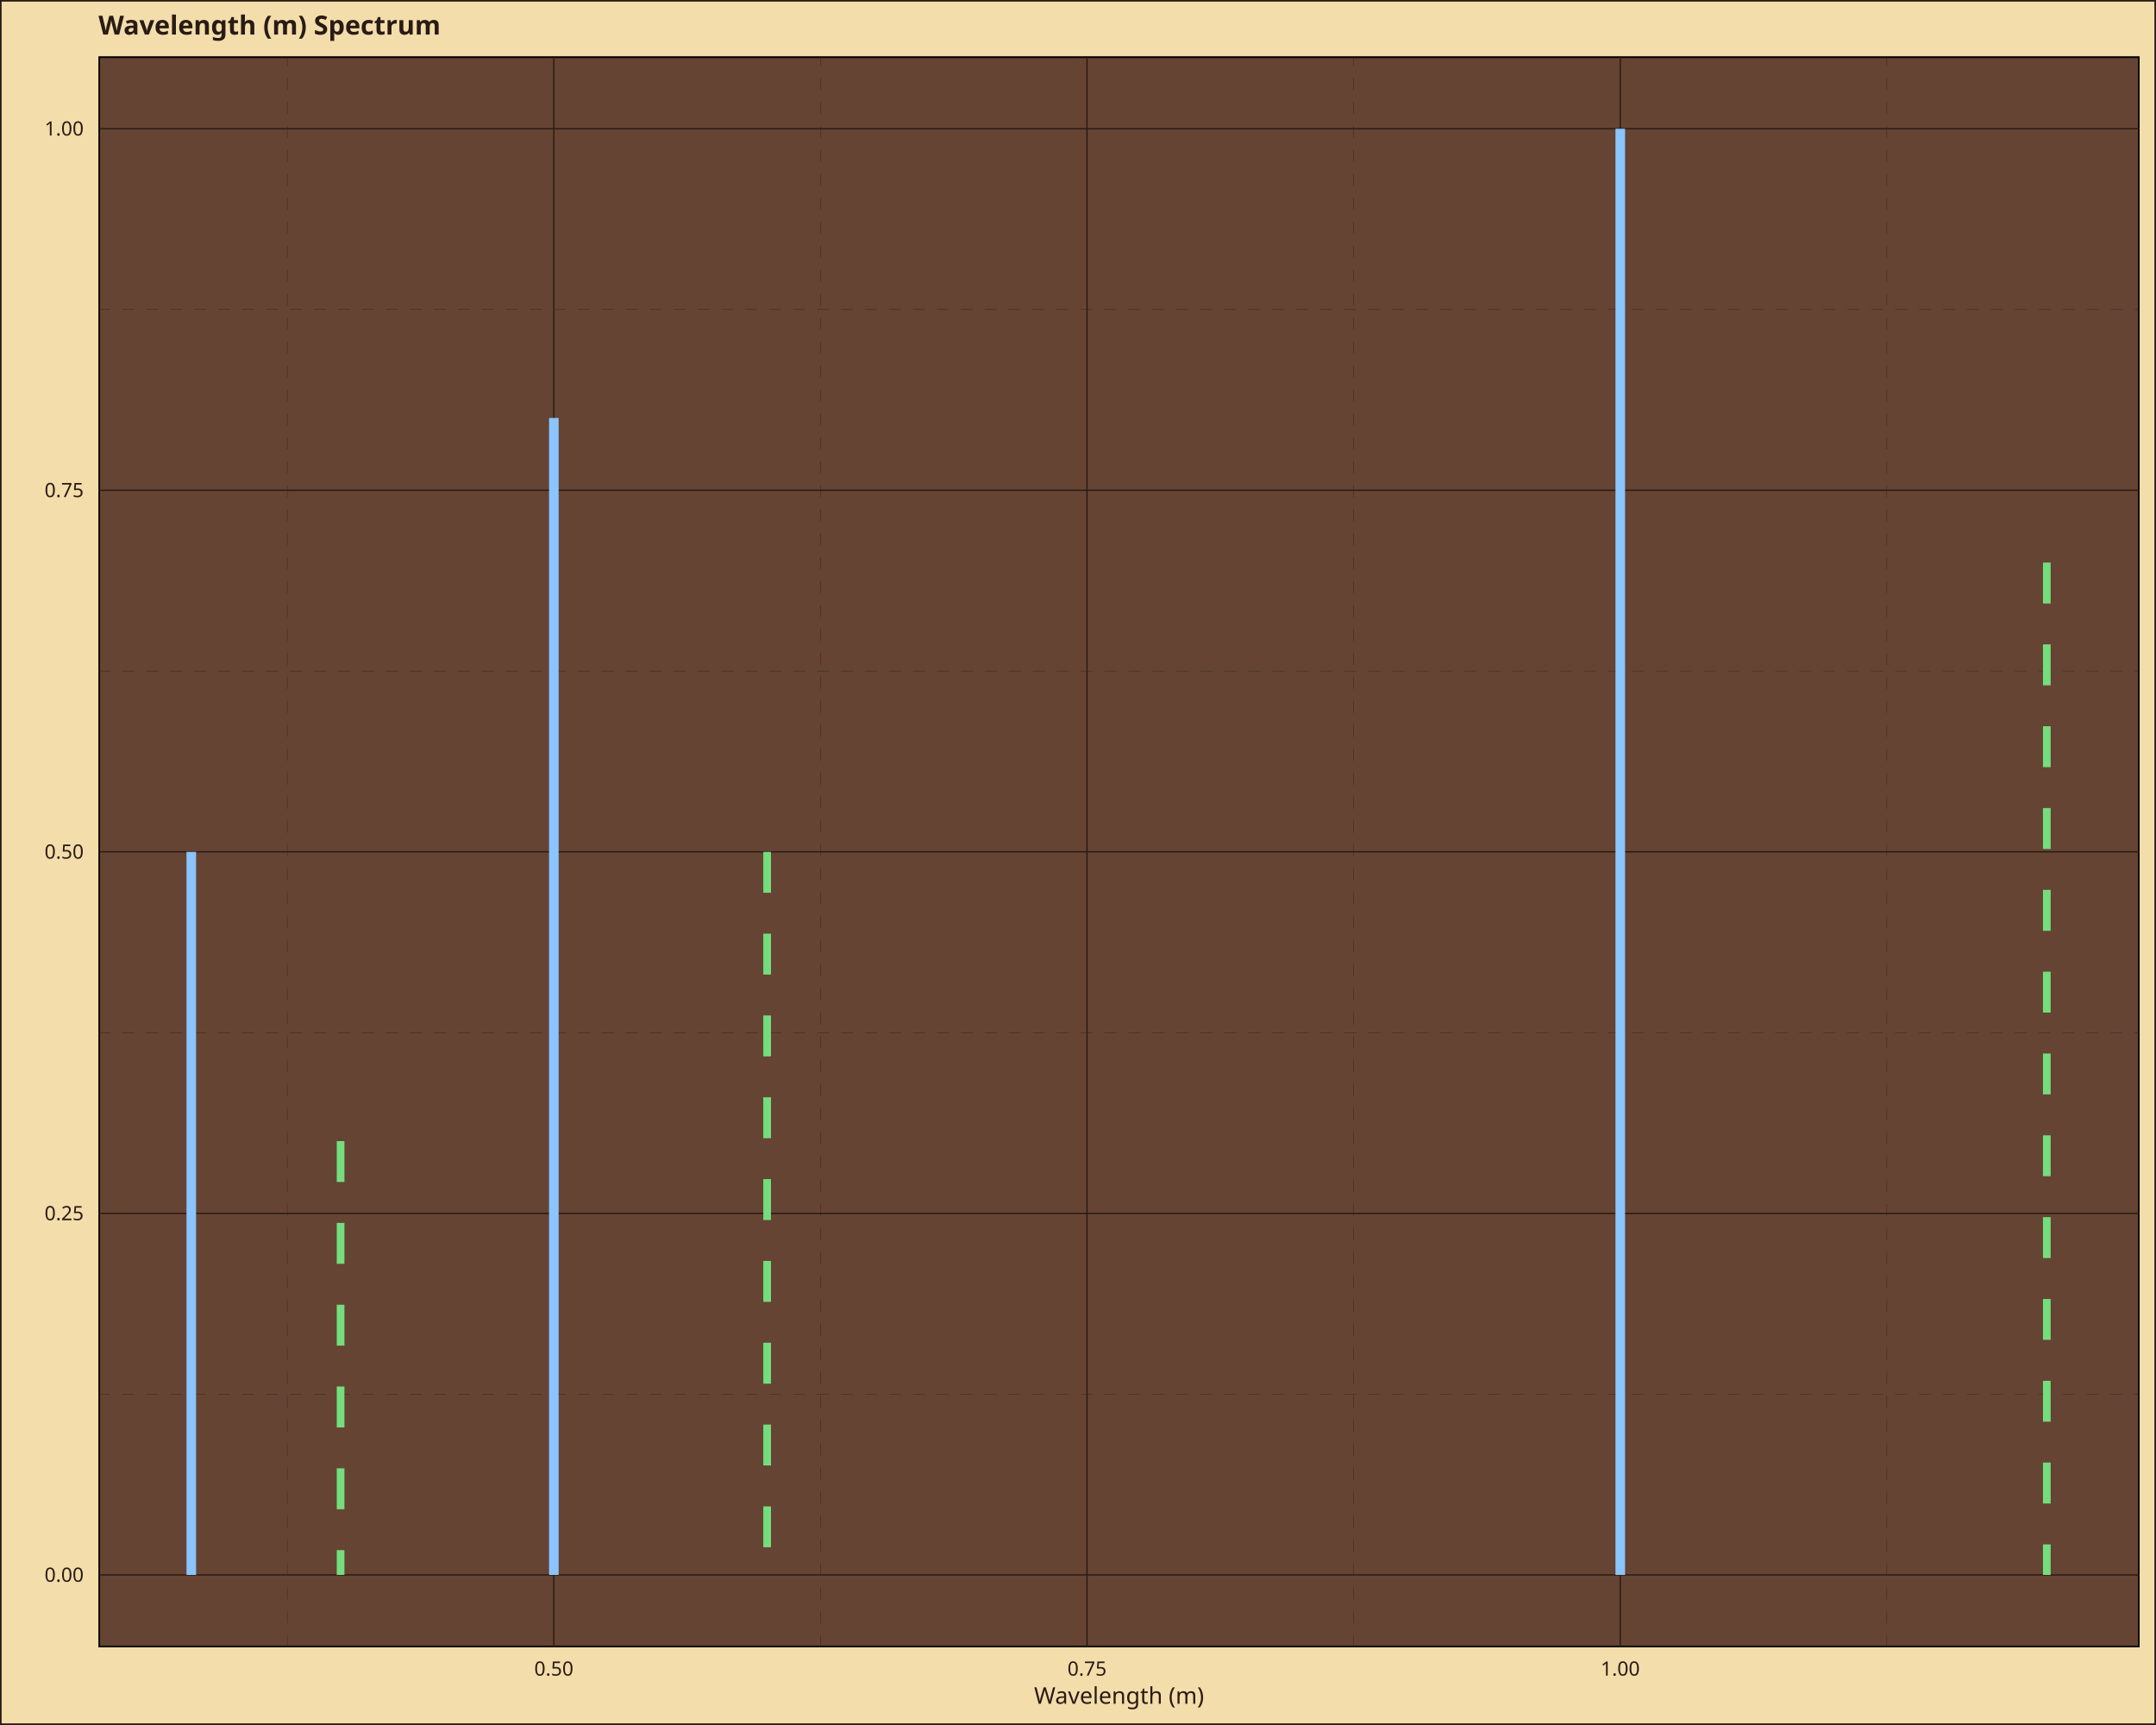
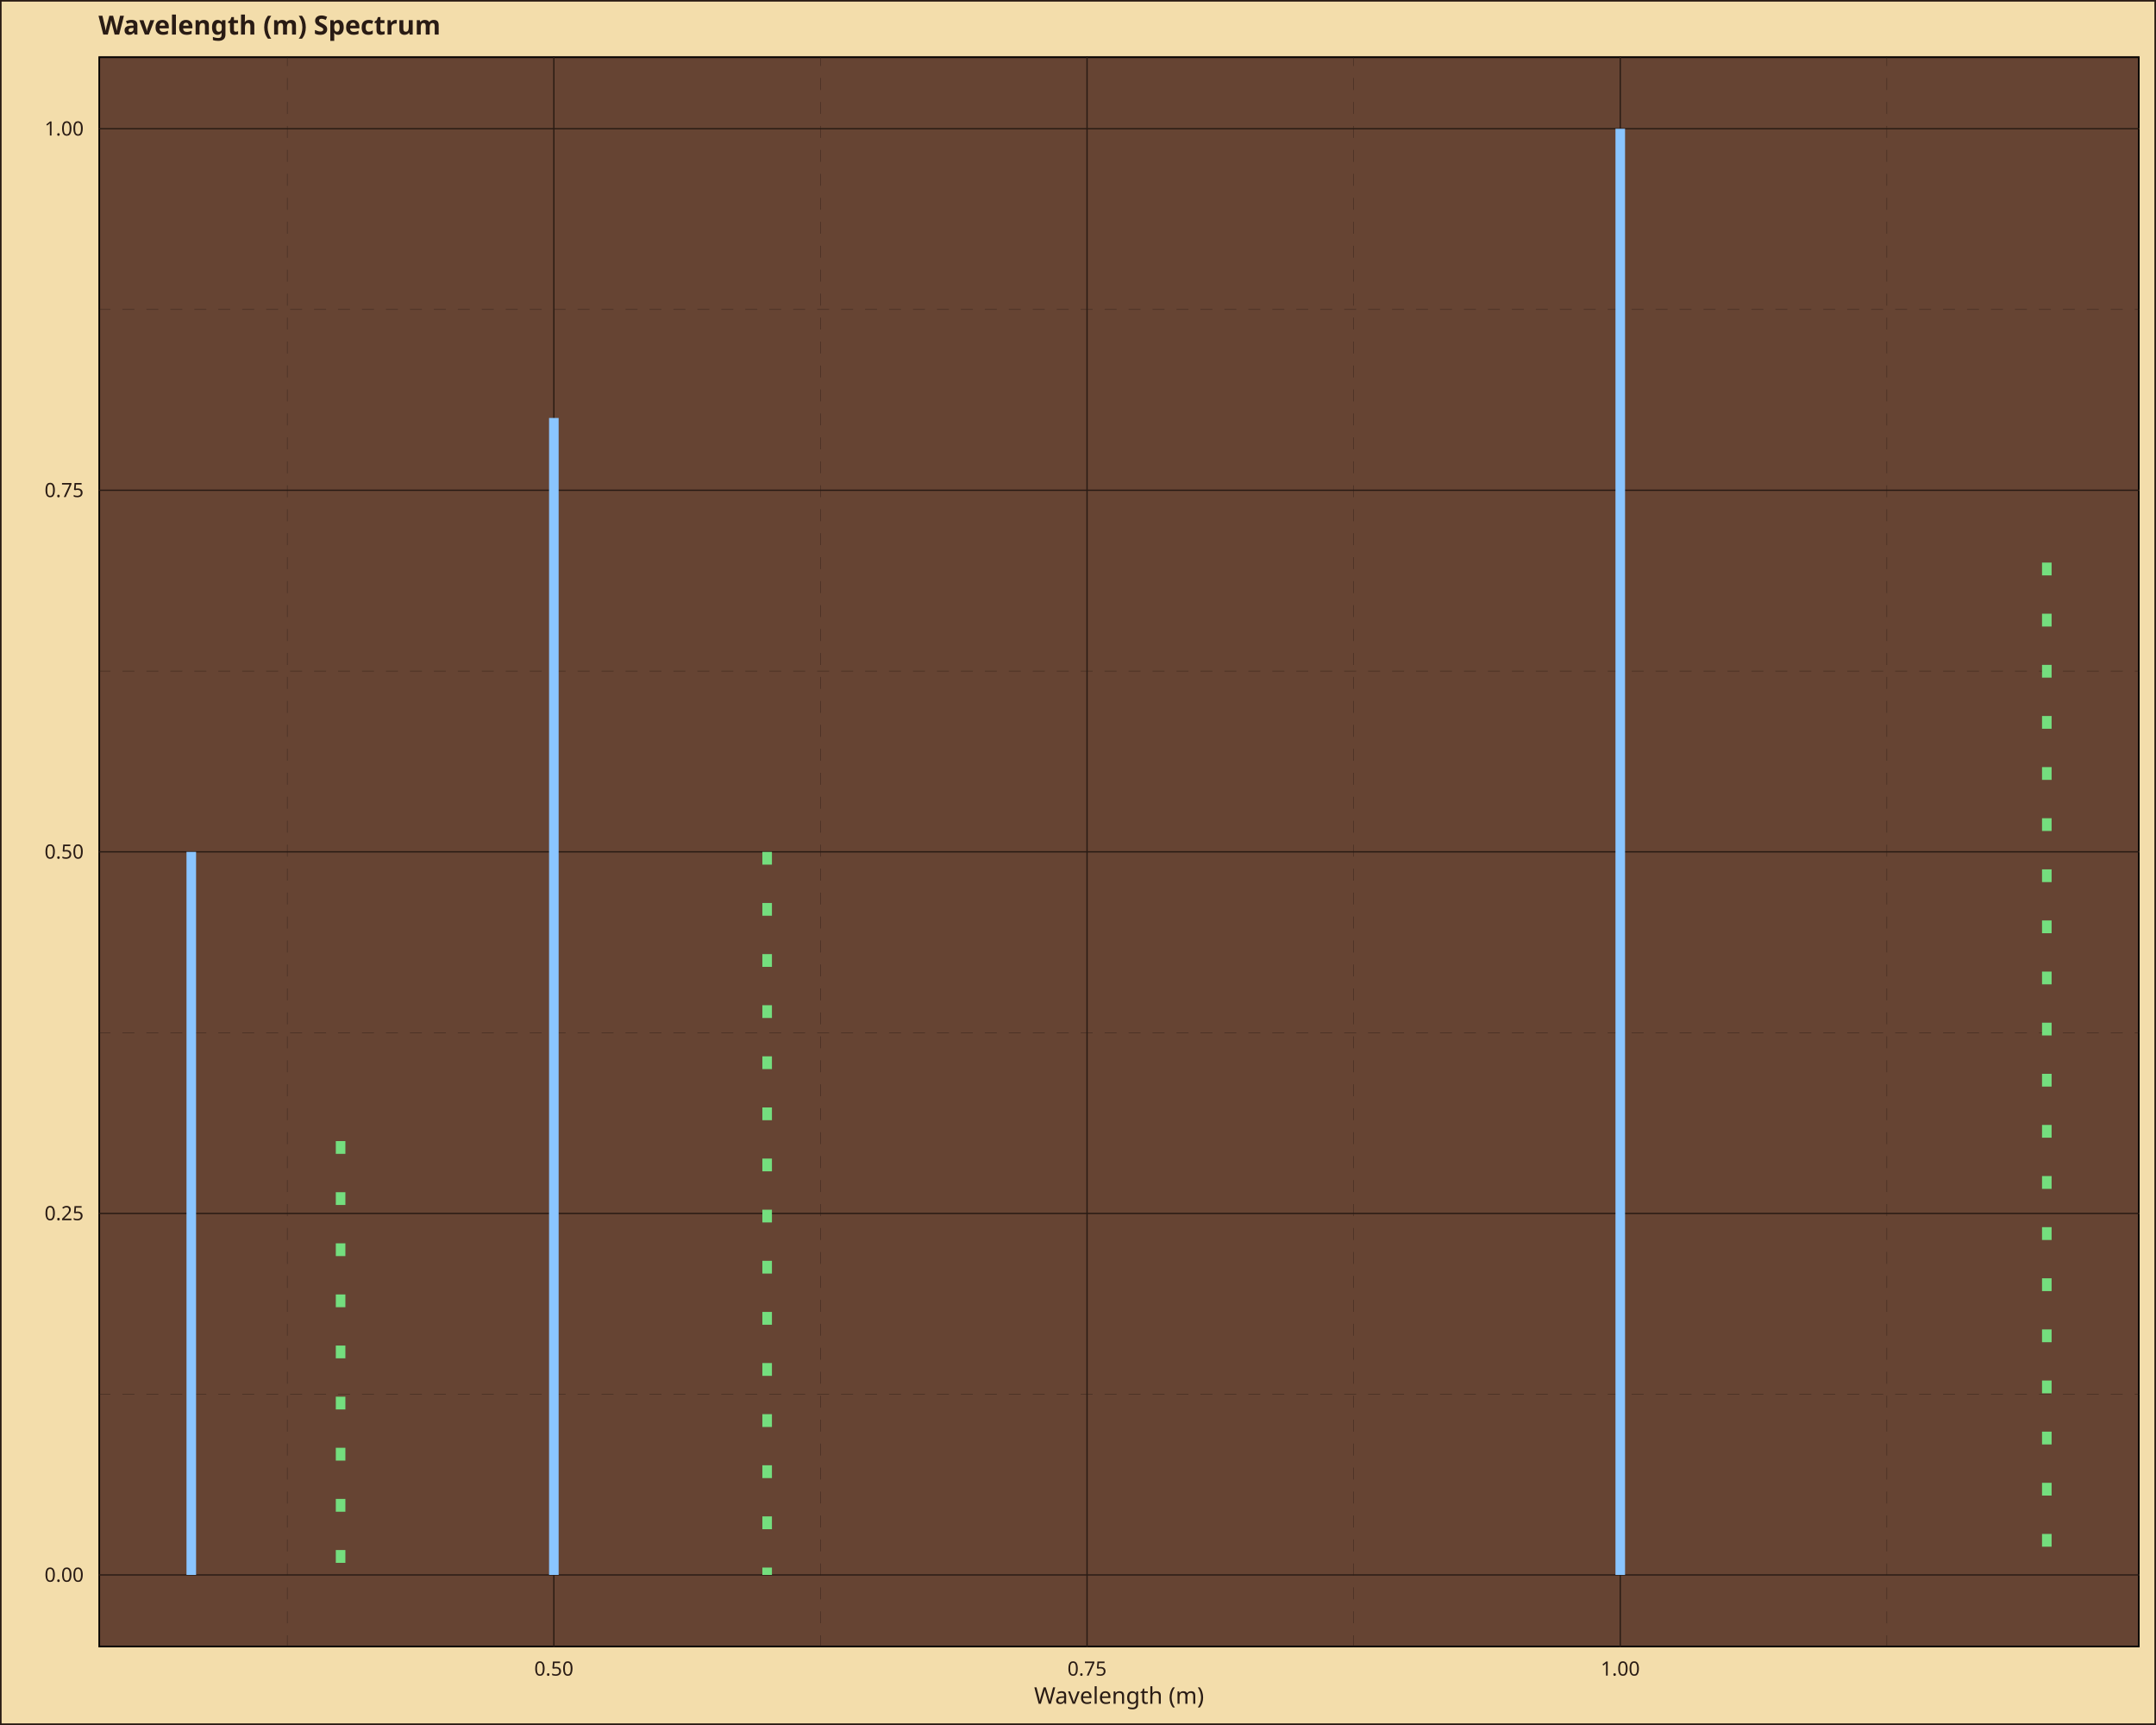
<svg xmlns="http://www.w3.org/2000/svg" class="svglite" data-engine-version="2.0" width="720.00pt" height="576.00pt" viewBox="0 0 720.00 576.00">
  <defs>
    <style type="text/css">
    .svglite line, .svglite polyline, .svglite polygon, .svglite path, .svglite rect, .svglite circle {
      fill: none;
      stroke: #000000;
      stroke-linecap: round;
      stroke-linejoin: round;
      stroke-miterlimit: 10.00;
    }
  </style>
  </defs>
  <rect width="100%" height="100%" style="stroke: none; fill: #FFFFFF;" />
  <defs>
    <clipPath id="cpMC4wMHw3MjAuMDB8MC4wMHw1NzYuMDA=">
      <rect x="0.00" y="0.00" width="720.00" height="576.00" />
    </clipPath>
  </defs>
  <g clip-path="url(#cpMC4wMHw3MjAuMDB8MC4wMHw1NzYuMDA=)">
    <rect x="0" y="0.00" width="720.00" height="576.00" style="stroke-width: 1.07; stroke: #291B14; fill: #F3DDAB;" />
  </g>
  <defs>
    <clipPath id="cpMzIuODl8NzE0LjUyfDE4Ljg0fDU1MC4wNA==">
      <rect x="32.89" y="18.84" width="681.63" height="531.20" />
    </clipPath>
  </defs>
  <g clip-path="url(#cpMzIuODl8NzE0LjUyfDE4Ljg0fDU1MC4wNA==)">
    <rect x="32.89" y="18.84" width="681.63" height="531.20" style="stroke-width: 1.07; fill: #664433;" />
    <polyline points="32.89,465.53 714.52,465.53 " style="stroke-width: 0.11; stroke: #291B14; stroke-dasharray: 4.00,4.00; stroke-linecap: butt;" />
    <polyline points="32.89,344.80 714.52,344.80 " style="stroke-width: 0.11; stroke: #291B14; stroke-dasharray: 4.00,4.00; stroke-linecap: butt;" />
    <polyline points="32.89,224.08 714.52,224.08 " style="stroke-width: 0.11; stroke: #291B14; stroke-dasharray: 4.00,4.00; stroke-linecap: butt;" />
    <polyline points="32.89,103.35 714.52,103.35 " style="stroke-width: 0.11; stroke: #291B14; stroke-dasharray: 4.00,4.00; stroke-linecap: butt;" />
    <polyline points="95.93,550.04 95.93,18.84 " style="stroke-width: 0.11; stroke: #291B14; stroke-dasharray: 4.00,4.00; stroke-linecap: butt;" />
    <polyline points="273.99,550.04 273.99,18.84 " style="stroke-width: 0.11; stroke: #291B14; stroke-dasharray: 4.00,4.00; stroke-linecap: butt;" />
    <polyline points="452.06,550.04 452.06,18.84 " style="stroke-width: 0.11; stroke: #291B14; stroke-dasharray: 4.00,4.00; stroke-linecap: butt;" />
    <polyline points="630.12,550.04 630.12,18.84 " style="stroke-width: 0.11; stroke: #291B14; stroke-dasharray: 4.00,4.00; stroke-linecap: butt;" />
    <polyline points="32.89,525.89 714.52,525.89 " style="stroke-width: 0.43; stroke: #291B14; stroke-linecap: butt;" />
    <polyline points="32.89,405.17 714.52,405.17 " style="stroke-width: 0.43; stroke: #291B14; stroke-linecap: butt;" />
    <polyline points="32.89,284.44 714.52,284.44 " style="stroke-width: 0.43; stroke: #291B14; stroke-linecap: butt;" />
    <polyline points="32.89,163.71 714.52,163.71 " style="stroke-width: 0.43; stroke: #291B14; stroke-linecap: butt;" />
    <polyline points="32.89,42.99 714.52,42.99 " style="stroke-width: 0.43; stroke: #291B14; stroke-linecap: butt;" />
    <polyline points="184.96,550.04 184.96,18.84 " style="stroke-width: 0.43; stroke: #291B14; stroke-linecap: butt;" />
    <polyline points="363.02,550.04 363.02,18.84 " style="stroke-width: 0.43; stroke: #291B14; stroke-linecap: butt;" />
    <polyline points="541.09,550.04 541.09,18.84 " style="stroke-width: 0.43; stroke: #291B14; stroke-linecap: butt;" />
    <line x1="63.88" y1="284.44" x2="63.88" y2="525.89" style="stroke-width: 3.20; stroke: #8AC5FF; stroke-linecap: butt;" />
    <line x1="184.96" y1="139.57" x2="184.96" y2="525.89" style="stroke-width: 3.20; stroke: #8AC5FF; stroke-linecap: butt;" />
    <line x1="541.09" y1="42.99" x2="541.09" y2="525.89" style="stroke-width: 3.20; stroke: #8AC5FF; stroke-linecap: butt;" />
-     <line x1="113.74" y1="381.02" x2="113.74" y2="525.89" style="stroke-width: 2.56; stroke: #74DE7E; stroke-dasharray: 13.66,13.66; stroke-linecap: butt;" />
-     <line x1="256.19" y1="284.44" x2="256.19" y2="525.89" style="stroke-width: 2.56; stroke: #74DE7E; stroke-dasharray: 13.66,13.66; stroke-linecap: butt;" />
-     <line x1="683.54" y1="187.86" x2="683.54" y2="525.89" style="stroke-width: 2.56; stroke: #74DE7E; stroke-dasharray: 13.66,13.66; stroke-linecap: butt;" />
+     <line x1="113.74" y1="381.02" x2="113.74" y2="525.89" style="stroke-width: 3.20; stroke: #74DE7E; stroke-dasharray: 4.27,12.80; stroke-linecap: butt;" />
+     <line x1="256.19" y1="284.44" x2="256.19" y2="525.89" style="stroke-width: 3.20; stroke: #74DE7E; stroke-dasharray: 4.27,12.80; stroke-linecap: butt;" />
+     <line x1="683.54" y1="187.86" x2="683.54" y2="525.89" style="stroke-width: 3.20; stroke: #74DE7E; stroke-dasharray: 4.27,12.80; stroke-linecap: butt;" />
  </g>
  <g clip-path="url(#cpMC4wMHw3MjAuMDB8MC4wMHw1NzYuMDA=)">
    <text x="27.96" y="528.17" text-anchor="end" style="font-size: 6.60px; fill: #291B14; font-family: sans;" textLength="12.85px" lengthAdjust="spacingAndGlyphs">0.00</text>
    <text x="27.96" y="407.44" text-anchor="end" style="font-size: 6.60px; fill: #291B14; font-family: sans;" textLength="12.85px" lengthAdjust="spacingAndGlyphs">0.25</text>
    <text x="27.96" y="286.71" text-anchor="end" style="font-size: 6.60px; fill: #291B14; font-family: sans;" textLength="12.85px" lengthAdjust="spacingAndGlyphs">0.50</text>
    <text x="27.96" y="165.99" text-anchor="end" style="font-size: 6.60px; fill: #291B14; font-family: sans;" textLength="12.85px" lengthAdjust="spacingAndGlyphs">0.75</text>
    <text x="27.96" y="45.26" text-anchor="end" style="font-size: 6.60px; fill: #291B14; font-family: sans;" textLength="12.85px" lengthAdjust="spacingAndGlyphs">1.00</text>
    <text x="184.96" y="559.51" text-anchor="middle" style="font-size: 6.60px; fill: #291B14; font-family: sans;" textLength="12.85px" lengthAdjust="spacingAndGlyphs">0.50</text>
    <text x="363.02" y="559.51" text-anchor="middle" style="font-size: 6.60px; fill: #291B14; font-family: sans;" textLength="12.85px" lengthAdjust="spacingAndGlyphs">0.75</text>
    <text x="541.09" y="559.51" text-anchor="middle" style="font-size: 6.60px; fill: #291B14; font-family: sans;" textLength="12.85px" lengthAdjust="spacingAndGlyphs">1.00</text>
    <text x="373.71" y="568.92" text-anchor="middle" style="font-size: 7.70px; fill: #291B14; font-family: sans;" textLength="54.35px" lengthAdjust="spacingAndGlyphs">Wavelength (m)</text>
    <text x="32.89" y="11.54" style="font-size: 8.80px; font-weight: bold; fill: #291B14; font-family: sans;" textLength="102.23px" lengthAdjust="spacingAndGlyphs">Wavelength (m) Spectrum</text>
  </g>
</svg>
